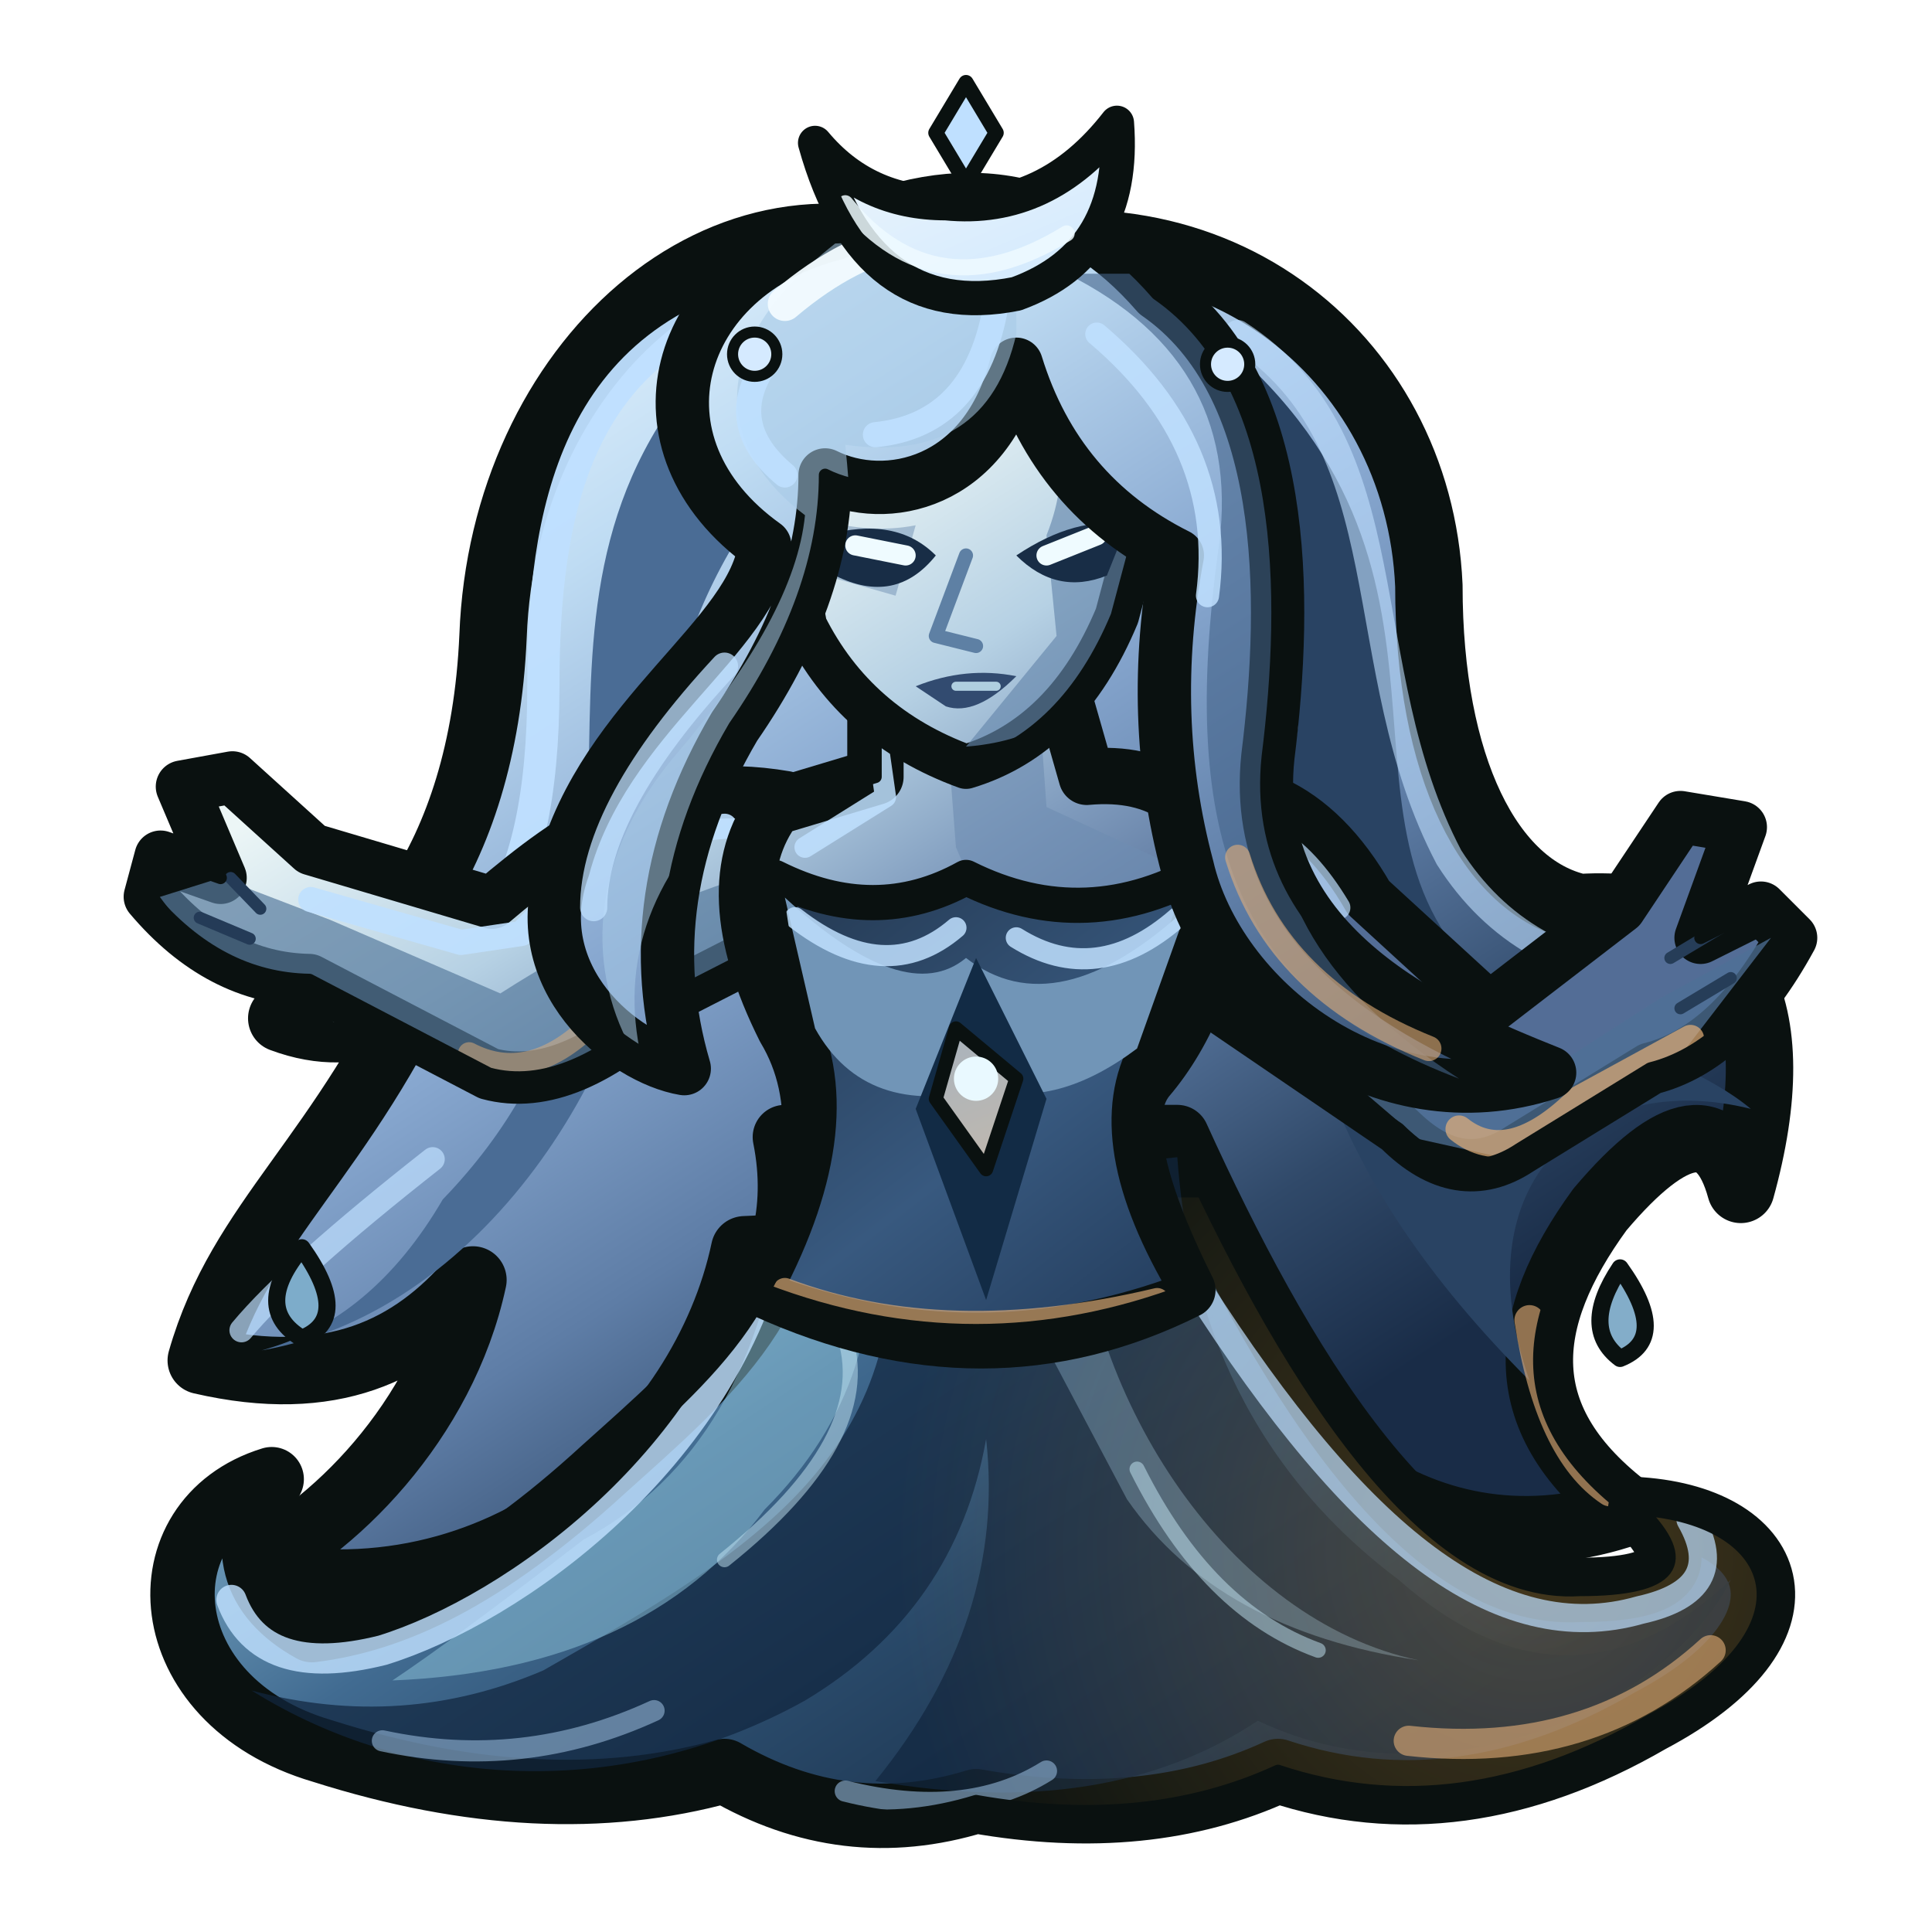
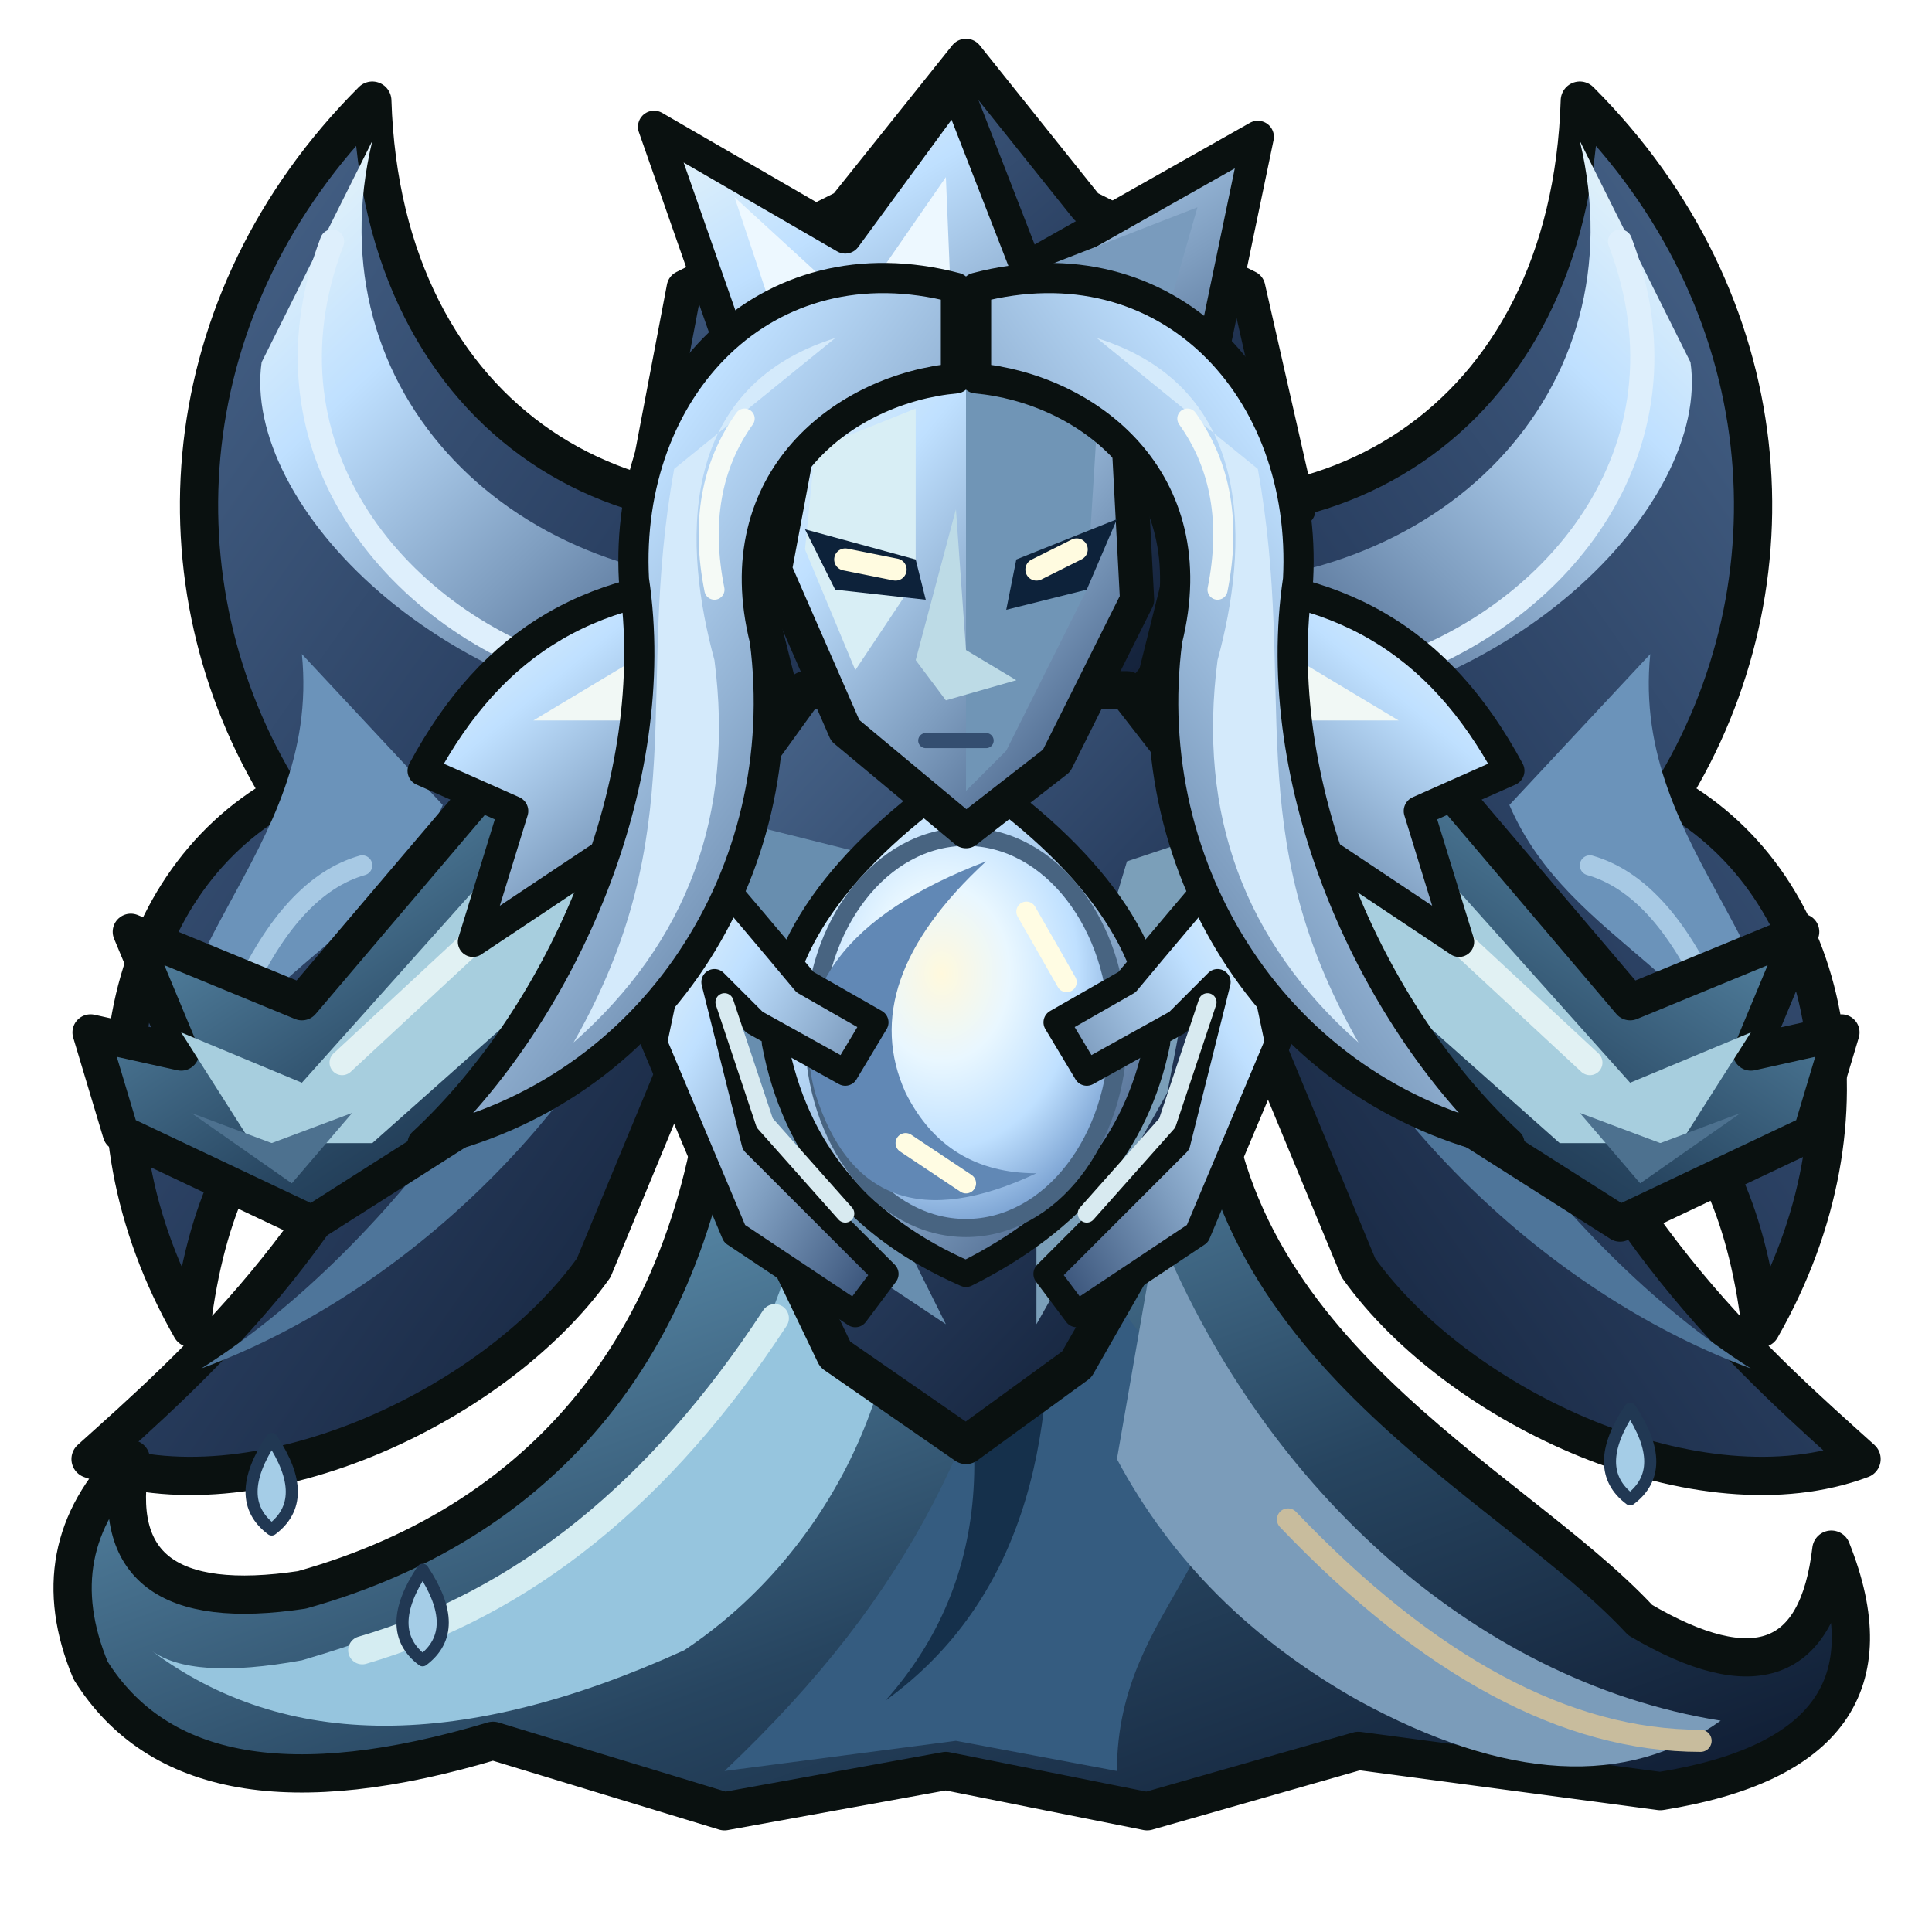
<svg xmlns="http://www.w3.org/2000/svg" viewBox="0 0 192 192" width="192" height="192">
  <defs>
-     <linearGradient id="boss_lakemother_1-hair" gradientUnits="userSpaceOnUse" x1="53" y1="24" x2="130" y2="143">
-       <stop offset="0" stop-color="#eaf6ff" stop-opacity="1" />
-       <stop offset="0.21" stop-color="#bfdcf3" stop-opacity="1" />
-       <stop offset="0.45" stop-color="#88a8d0" stop-opacity="1" />
-       <stop offset="0.66" stop-color="#5e7da6" stop-opacity="1" />
-       <stop offset="0.85" stop-color="#304969" stop-opacity="1" />
-       <stop offset="1" stop-color="#192c47" stop-opacity="1" />
+     <linearGradient id="boss_lakemother_1-silver" x1="0" y1="0" x2="0.85" y2="1">
+       <stop offset="0" stop-color="#f0f9f7" />
+       <stop offset="0.333" stop-color="#bfe0ff" />
+       <stop offset="0.667" stop-color="#7f9ec0" />
+       <stop offset="1" stop-color="#3b557b" />
    </linearGradient>
-     <linearGradient id="boss_lakemother_1-lock" gradientUnits="userSpaceOnUse" x1="42" y1="42" x2="153" y2="139">
-       <stop offset="0" stop-color="#dcedfa" stop-opacity="1" />
-       <stop offset="0.27" stop-color="#a8c8e7" stop-opacity="1" />
-       <stop offset="0.54" stop-color="#6f8fb8" stop-opacity="1" />
-       <stop offset="0.8" stop-color="#3c577c" stop-opacity="1" />
-       <stop offset="1" stop-color="#263c59" stop-opacity="1" />
+     <linearGradient id="boss_lakemother_1-water" x1="0" y1="0" x2="0.85" y2="1">
+       <stop offset="0" stop-color="#9ac5d7" />
+       <stop offset="0.333" stop-color="#517f9d" />
+       <stop offset="0.667" stop-color="#274560" />
+       <stop offset="1" stop-color="#111f36" />
    </linearGradient>
-     <linearGradient id="boss_lakemother_1-water" gradientUnits="userSpaceOnUse" x1="65" y1="79" x2="132" y2="180">
-       <stop offset="0" stop-color="#b7dce9" stop-opacity="1" />
-       <stop offset="0.24" stop-color="#7dacc7" stop-opacity="1" />
-       <stop offset="0.47" stop-color="#416b91" stop-opacity="1" />
-       <stop offset="0.68" stop-color="#294969" stop-opacity="1" />
-       <stop offset="1" stop-color="#15283f" stop-opacity="1" />
+     <linearGradient id="boss_lakemother_1-deep" x1="0" y1="0" x2="0.85" y2="1">
+       <stop offset="0" stop-color="#4d6b91" />
+       <stop offset="0.5" stop-color="#2b4163" />
+       <stop offset="1" stop-color="#101d34" />
    </linearGradient>
-     <linearGradient id="boss_lakemother_1-skin" gradientUnits="userSpaceOnUse" x1="79" y1="48" x2="112" y2="99">
-       <stop offset="0" stop-color="#ecf6f6" stop-opacity="1" />
-       <stop offset="0.4" stop-color="#b6d1e4" stop-opacity="1" />
-       <stop offset="0.7" stop-color="#7f9bbd" stop-opacity="1" />
-       <stop offset="1" stop-color="#536d96" stop-opacity="1" />
+     <radialGradient id="boss_lakemother_1-moon" cx="42%" cy="35%" r="67%">
+       <stop offset="0" stop-color="#fff9dd" />
+       <stop offset="0.333" stop-color="#e9f7ff" />
+       <stop offset="0.667" stop-color="#bfe0ff" />
+       <stop offset="1" stop-color="#759dce" />
+     </radialGradient>
+     <linearGradient id="boss_lakemother_1-gold" x1="0" y1="0" x2="0.85" y2="1">
+       <stop offset="0" stop-color="#edd9a7" />
+       <stop offset="0.5" stop-color="#aa9a77" />
+       <stop offset="1" stop-color="#566c79" />
    </linearGradient>
-     <linearGradient id="boss_lakemother_1-cloth" gradientUnits="userSpaceOnUse" x1="80" y1="87" x2="120" y2="139">
-       <stop offset="0" stop-color="#243952" stop-opacity="1" />
-       <stop offset="0.5" stop-color="#38597f" stop-opacity="1" />
-       <stop offset="1" stop-color="#1d3452" stop-opacity="1" />
-     </linearGradient>
-     <linearGradient id="boss_lakemother_1-silver" gradientUnits="userSpaceOnUse" x1="77" y1="11" x2="119" y2="111">
-       <stop offset="0" stop-color="#f4f9fb" stop-opacity="1" />
-       <stop offset="0.4" stop-color="#bfe0ff" stop-opacity="1" />
-       <stop offset="0.7" stop-color="#8faecc" stop-opacity="1" />
-       <stop offset="1" stop-color="#c4b9ac" stop-opacity="1" />
-     </linearGradient>
-     <radialGradient id="boss_lakemother_1-warm" gradientUnits="userSpaceOnUse" cx="152" cy="154" r="63">
-       <stop offset="0" stop-color="#ffb547" stop-opacity="0.24" />
-       <stop offset="1" stop-color="#ffb547" stop-opacity="0" />
-     </radialGradient>
-     <clipPath id="boss_lakemother_1-cut0">
-       <path d="M94 27 C72 17 50 37 49 64 C48 87 37 98 28 102 C36 105 42 101 43 96 C34 116 24 122 20 136 C33 139 41 135 47 128 C44 142 33 153 24 157 C50 163 70 144 74 125 L119 123 C124 144 142 158 162 151 C150 142 151 132 159 121 Q170 108 173 119 C178 101 173 90 157 91 C148 89 142 77 142 59 C141 36 120 19 94 27Z" fill="none" />
-     </clipPath>
-     <clipPath id="boss_lakemother_1-cut1">
-       <path d="M78 113 C81 128 70 137 60 146 C48 157 39 161 31 162 Q22 157 27 147 C14 151 15 169 32 174 Q54 181 72 176 Q84 183 97 179 Q114 182 127 176 Q145 182 164 171 C181 162 177 151 163 150 Q171 158 157 158 C141 159 127 135 117 113Z" fill="none" />
-     </clipPath>
-     <clipPath id="boss_lakemother_1-cut2">
-       <path d="M78 80 C65 78 57 84 49 91 L31 86 L23 79 L18 80 L22 89 L16 87 L15 91 Q22 99 31 99 L49 108 Q57 110 67 100 L82 92Z" fill="none" />
-     </clipPath>
-     <clipPath id="boss_lakemother_1-cut3">
-       <path d="M114 80 Q128 76 136 90 L148 101 L161 91 L167 82 L173 83 L169 94 L175 91 L178 94 Q172 105 164 107 L151 115 Q145 119 139 113 L117 98Z" fill="none" />
-     </clipPath>
-     <clipPath id="boss_lakemother_1-cut4">
-       <path d="M87 65 L104 64 L108 78 Q119 77 122 88 Q120 101 114 108 Q110 113 118 129 Q98 139 76 129 Q84 113 78 103 Q71 89 77 81 L87 78Z" fill="none" />
-     </clipPath>
-     <clipPath id="boss_lakemother_1-cut5">
-       <path d="M77 88 Q87 93 96 88 Q108 94 120 87 L114 105 Q109 114 118 129 Q97 137 76 129 Q85 112 79 101Z" fill="none" />
-     </clipPath>
-     <clipPath id="boss_lakemother_1-cut6">
-       <path d="M77 47 C76 35 86 30 96 31 Q112 32 115 47 L111 62 Q106 74 96 77 Q85 73 80 63Z" fill="none" />
-     </clipPath>
-     <clipPath id="boss_lakemother_1-cut7">
-       <path d="M76 55 C62 45 67 28 83 24 Q102 15 115 30 C128 39 128 60 126 76 C124 95 143 103 154 107.4 C137 113 121 100 118 87 Q114 72 117 56 Q105 50 101 37 C98 49 88 51 82 48 Q82 60 73 73 Q63 90 68 107 C62 106 52 98 56 87 C60 72 75 64 76 55Z" fill="none" />
-     </clipPath>
-     <clipPath id="boss_lakemother_1-cut8">
-       <path d="M81 15 Q86 21 94 21 Q104 22 111 13 Q112 26 101 30 Q86 33 81 15Z" fill="none" />
-     </clipPath>
  </defs>
-   <g transform="translate(0 -0.8)">
-     <path d="M94 27 C72 17 50 37 49 64 C48 87 37 98 28 102 C36 105 42 101 43 96 C34 116 24 122 20 136 C33 139 41 135 47 128 C44 142 33 153 24 157 C50 163 70 144 74 125 L119 123 C124 144 142 158 162 151 C150 142 151 132 159 121 Q170 108 173 119 C178 101 173 90 157 91 C148 89 142 77 142 59 C141 36 120 19 94 27Z" fill="url(#boss_lakemother_1-hair)" stroke="#0a1110" stroke-width="6.7" stroke-linecap="round" stroke-linejoin="round" />
-     <g clip-path="url(#boss_lakemother_1-cut0)">
-       <path d="M70 37 C47 63 71 92 44 120 Q37 132 26 135 C49 131 64 105 65 86 Q65 57 86 40Z" fill="#4a6c95" />
-       <path d="M125 38 C149 62 128 88 153 102 Q168 106 174 111 C158 107 145 118 152 138 C132 118 125 98 129 73Z" fill="#294363" />
-       <path d="M78 30 C57 34 54 52 54 69 C54 91 47 99 34 101" fill="none" stroke="#bfe0ff" stroke-width="3.2" stroke-linecap="round" stroke-linejoin="round" opacity="0.95" />
-       <path d="M43 116 Q29 127 24 133" fill="none" stroke="#bfe0ff" stroke-width="2.4" stroke-linecap="round" stroke-linejoin="round" opacity="0.7" />
-       <path d="M123 34 C140 45 134 67 144 86 Q151 97 165 98" fill="none" stroke="#bfe0ff" stroke-width="2.8" stroke-linecap="round" stroke-linejoin="round" opacity="0.6" />
-       <path d="M152 132 Q154 145 160 149" fill="none" stroke="#e4af78" stroke-width="3" stroke-linecap="round" stroke-linejoin="round" opacity="0.62" />
+   <g stroke-linecap="round" stroke-linejoin="round">
+     <g transform="translate(1 0)">
+       <path d="M89 48 C62 57 37 42 36 10 C16 30 14 58 27 79 C11 88 6 111 18 132 C21 107 34 105 42 99 C33 123 18 136 8 145 C24 151 48 140 58 126 L75 85Z" fill="url(#boss_lakemother_1-deep)" stroke="#0a1110" stroke-width="3.8" />
+       <path d="M36 14 C30 39 50 59 77 58 L71 72 C43 71 23 50 25 36Z" fill="url(#boss_lakemother_1-silver)" />
+       <path d="M29 65 C31 85 12 95 16 114 C21 97 37 94 43 80Z" fill="#6b93ba" />
+       <path d="M32 24 C24 45 39 62 56 67" fill="none" stroke="#deeffc" stroke-width="2.4" />
+       <path d="M23 99 Q28 88 35 86" fill="none" stroke="#a7c9e4" stroke-width="2" />
+       <path d="M61 75 C57 98 38 124 19 136 C38 129 57 112 66 90Z" fill="#4e759a" />
    </g>
-     <path d="M94 27 C72 17 50 37 49 64 C48 87 37 98 28 102 C36 105 42 101 43 96 C34 116 24 122 20 136 C33 139 41 135 47 128 C44 142 33 153 24 157 C50 163 70 144 74 125 L119 123 C124 144 142 158 162 151 C150 142 151 132 159 121 Q170 108 173 119 C178 101 173 90 157 91 C148 89 142 77 142 59 C141 36 120 19 94 27Z" fill="none" stroke="#0a1110" stroke-width="1.25" stroke-linecap="round" stroke-linejoin="round" />
+     <g transform="translate(192 0) scale(-1 1) translate(-1 0)">
+       <path d="M89 48 C62 57 37 42 36 10 C16 30 14 58 27 79 C11 88 6 111 18 132 C21 107 34 105 42 99 C33 123 18 136 8 145 C24 151 48 140 58 126 L75 85Z" fill="url(#boss_lakemother_1-deep)" stroke="#0a1110" stroke-width="3.8" />
+       <path d="M36 14 C30 39 50 59 77 58 L71 72 C43 71 23 50 25 36Z" fill="url(#boss_lakemother_1-silver)" />
+       <path d="M29 65 C31 85 12 95 16 114 C21 97 37 94 43 80Z" fill="#6b93ba" />
+       <path d="M32 24 C24 45 39 62 56 67" fill="none" stroke="#deeffc" stroke-width="2.4" />
+       <path d="M23 99 Q28 88 35 86" fill="none" stroke="#a7c9e4" stroke-width="2" />
+       <path d="M61 75 C57 98 38 124 19 136 C38 129 57 112 66 90Z" fill="#4e759a" />
+     </g>
+     <path d="M72 103 L120 103 C120 134 150 147 163 161 Q180 171 182 154 Q190 174 165 178 L135 174 114 180 94 176 72 180 49 173 Q19 182 9 166 Q4 154 13 145 Q10 161 30 158 C55 151 70 132 72 103Z" fill="url(#boss_lakemother_1-water)" stroke="#0a1110" stroke-width="3.8" />
+     <path d="M80 115 C79 143 54 158 30 165 Q19 167 15 164 Q35 179 68 164 C83 154 91 136 89 120Z" fill="#96c5de" />
+     <path d="M103 119 C98 142 91 158 72 176 L95 173 111 176 C111 159 126 154 119 140Z" fill="#355c80" />
+     <path d="M115 122 C125 147 146 167 171 171 Q157 181 135 169 Q119 160 111 145Z" fill="#7b9cba" />
+     <path d="M91 121 Q104 151 88 169 Q106 156 104 126Z" fill="#15304b" />
+     <path d="M77 131 Q60 157 36 164" fill="none" stroke="#d5edf2" stroke-width="2.8" />
+     <path d="M128 151 Q149 173 169 173" fill="none" stroke="#c8bc9d" stroke-width="2.2" />
+     <g transform="translate(0 -1.4)">
+       <path d="M64 51 L68 30 84 22 96 7 108 22 124 30 129 52 112 72 78 71Z" fill="url(#boss_lakemother_1-deep)" stroke="#0a1110" stroke-width="3.5" />
+       <path d="M72 34 L65 14 84 25 95 10 102 28 125 15 120 39 95 53Z" fill="url(#boss_lakemother_1-silver)" stroke="#0a1110" stroke-width="3.2" />
+       <path d="M73 21 L85 32 94 19 95 43 78 36Z" fill="#edf8ff" />
+       <path d="M101 29 L119 22 115 36 100 43Z" fill="#799bbd" />
+       <g>
+         <path d="M76 71 Q57 63 47 81 L30 101 13 94 18 106 9 104 12 114 31 123 53 109 69 96 80 87Z" fill="url(#boss_lakemother_1-water)" stroke="#0a1110" stroke-width="3.6" />
+         <path d="M68 75 Q55 73 47 90 L30 109 18 104 25 115 37 115 55 99 72 89Z" fill="#a7cede" />
+         <path d="M59 79 L48 94 34 107" fill="none" stroke="#e1f1f3" stroke-width="2.5" />
+         <path d="M19 112 L27 115 35 112 29 119Z" fill="#4d718f" />
+         <path d="M75 59 C59 59 49 65 42 78 L51 82 47 95 65 83 79 75Z" fill="url(#boss_lakemother_1-silver)" stroke="#0a1110" stroke-width="3" />
+         <path d="M68 64 L53 73 62 73 72 70Z" fill="#f1f8f5" />
+       </g>
+       <g transform="translate(192 0) scale(-1 1)">
+         <path d="M76 71 Q57 63 47 81 L30 101 13 94 18 106 9 104 12 114 31 123 53 109 69 96 80 87Z" fill="url(#boss_lakemother_1-water)" stroke="#0a1110" stroke-width="3.6" />
+         <path d="M68 75 Q55 73 47 90 L30 109 18 104 25 115 37 115 55 99 72 89Z" fill="#a7cede" />
+         <path d="M59 79 L48 94 34 107" fill="none" stroke="#e1f1f3" stroke-width="2.5" />
+         <path d="M19 112 L27 115 35 112 29 119Z" fill="#4d718f" />
+         <path d="M75 59 C59 59 49 65 42 78 L51 82 47 95 65 83 79 75Z" fill="url(#boss_lakemother_1-silver)" stroke="#0a1110" stroke-width="3" />
+         <path d="M68 64 L53 73 62 73 72 70Z" fill="#f1f8f5" />
+       </g>
+       <path d="M80 70 L112 70 126 88 119 116 107 137 96 145 83 136 71 111 67 88Z" fill="url(#boss_lakemother_1-deep)" stroke="#0a1110" stroke-width="3.8" />
+       <path d="M73 83 L85 86 83 111 94 133 79 123 72 106Z" fill="#688eaf" />
+       <path d="M112 87 L121 84 116 110 103 133 103 117Z" fill="#7b9fb9" />
+       <path d="M96 78 Q115 91 115 105 Q112 120 96 128 Q80 121 77 105 Q77 91 96 78Z" fill="url(#boss_lakemother_1-silver)" stroke="#0a1110" stroke-width="2.6" />
+       <ellipse cx="96" cy="104" rx="15.12" ry="19.44" fill="url(#boss_lakemother_1-moon)" stroke="#486481" stroke-width="1.8" />
+       <path d="M98 87 Q85 99 90 110 Q94 118 103 118 Q86 126 81 110 Q77 95 98 87Z" fill="#6188b5" />
+       <path d="M102 92 L106 99 M90 115 L96 119" fill="none" stroke="#fffce3" stroke-width="2" />
+       <g>
+         <path d="M69 86 Q75 93 80 99 L87 103 84 108 75 103 71 99 75 115 88 128 85 132 73 124 65 105Z" fill="url(#boss_lakemother_1-silver)" stroke="#0a1110" stroke-width="2.6" />
+         <path d="M72 101 L76 113 84 122" fill="none" stroke="#d8eaf0" stroke-width="1.8" />
+       </g>
+       <g transform="translate(192 0) scale(-1 1)">
+         <path d="M69 86 Q75 93 80 99 L87 103 84 108 75 103 71 99 75 115 88 128 85 132 73 124 65 105Z" fill="url(#boss_lakemother_1-silver)" stroke="#0a1110" stroke-width="2.6" />
+         <path d="M72 101 L76 113 84 122" fill="none" stroke="#d8eaf0" stroke-width="1.8" />
+       </g>
+       <path d="M80 42 L95 33 112 42 113 61 105 77 96 84 84 74 77 58Z" fill="url(#boss_lakemother_1-silver)" stroke="#0a1110" stroke-width="3.4" />
+       <path d="M96 38 L109 44 108 60 100 76 96 80Z" fill="#7095b6" />
+       <path d="M81 46 L91 42 91 59 85 68 80 56Z" fill="#d8eef5" />
+       <path d="M80 54 L91 57 92 61 83 60Z" fill="#0d223a" />
+       <path d="M101 57 L111 53 108 60 100 62Z" fill="#0d223a" />
+       <path d="M84 57 L89 58 M103 58 L107 56" fill="none" stroke="#fffbe0" stroke-width="2.2" />
+       <path d="M95 52 L96 66 101 69 94 71 91 67Z" fill="#bddbe6" />
+       <path d="M92 75 L98 75" fill="none" stroke="#344e70" stroke-width="1.5" />
+       <g>
+         <path d="M95 30 C76 25 62 40 63 59 C66 79 56 102 42 115 C65 110 79 88 76 65 C72 49 84 40 95 39Z" fill="url(#boss_lakemother_1-silver)" stroke="#0a1110" stroke-width="3" />
+         <path d="M83 35 C67 40 68 56 71 67 Q74 90 57 105 C69 84 63 70 67 48Z" fill="#d4eafb" />
+         <path d="M74 43 Q69 50 71 60" fill="none" stroke="#f5faf6" stroke-width="2" />
+       </g>
+       <g transform="translate(192 0) scale(-1 1)">
+         <path d="M95 30 C76 25 62 40 63 59 C66 79 56 102 42 115 C65 110 79 88 76 65 C72 49 84 40 95 39Z" fill="url(#boss_lakemother_1-silver)" stroke="#0a1110" stroke-width="3" />
+         <path d="M83 35 C67 40 68 56 71 67 Q74 90 57 105 C69 84 63 70 67 48Z" fill="#d4eafb" />
+         <path d="M74 43 Q69 50 71 60" fill="none" stroke="#f5faf6" stroke-width="2" />
+       </g>
+     </g>
+     <path d="M27 143 q-4 6 0 9 q4 -3 0 -9Z" fill="#a5cde7" stroke="#213853" stroke-width="1.2" />
+     <path d="M162 140 q-4 6 0 9 q4 -3 0 -9Z" fill="#a5cde7" stroke="#213853" stroke-width="1.2" />
+     <path d="M42 156 q-4 6 0 9 q4 -3 0 -9Z" fill="#a5cde7" stroke="#213853" stroke-width="1.2" />
  </g>
-   <path d="M78 113 C81 128 70 137 60 146 C48 157 39 161 31 162 Q22 157 27 147 C14 151 15 169 32 174 Q54 181 72 176 Q84 183 97 179 Q114 182 127 176 Q145 182 164 171 C181 162 177 151 163 150 Q171 158 157 158 C141 159 127 135 117 113Z" fill="url(#boss_lakemother_1-water)" stroke="#0a1110" stroke-width="6.4" stroke-linecap="round" stroke-linejoin="round" />
-   <g clip-path="url(#boss_lakemother_1-cut1)">
-     <path d="M88 118 C92 144 75 154 54 166 Q40 172 25 168 C41 178 62 179 80 169 Q95 160 98 143 Q100 161 87 177 Q110 181 125 171 C144 180 166 169 172 157 Q156 172 139 157 C123 145 118 129 117 115Z" fill="#10253e" opacity="0.72" />
-     <path d="M78 119 Q75 144 58 153 Q45 163 39 167 Q64 166 76 150 Q89 137 86 119Z" fill="#89bed6" opacity="0.55" />
-     <path d="M107 119 C108 139 122 161 141 165 Q121 162 112 149 L103 132Z" fill="#7ca4c3" opacity="0.44" />
-     <rect x="19" y="119" width="163" height="64" fill="url(#boss_lakemother_1-warm)" />
-     <path d="M77 123 C72 145 51 160 38 164 Q26 167 23 159" fill="none" stroke="#bfe0ff" stroke-width="3" stroke-linecap="round" stroke-linejoin="round" opacity="0.82" />
-     <path d="M119 128 C135 153 149 164 163 160 Q172 158 168 151" fill="none" stroke="#bfe0ff" stroke-width="2.8" stroke-linecap="round" stroke-linejoin="round" opacity="0.7" />
-     <path d="M38 173 Q52 176 65 170 M84 178 Q96 181 104 176" fill="none" stroke="#8baccc" stroke-width="2.1" stroke-linecap="round" stroke-linejoin="round" opacity="0.65" />
-     <path d="M140 173 Q158 175 170 164" fill="none" stroke="#e4af78" stroke-width="3" stroke-linecap="round" stroke-linejoin="round" opacity="0.6" />
-     <path d="M72 155 Q87 143 84 133 M113 146 Q120 160 131 164" fill="none" stroke="#c5e8f5" stroke-width="1.5" stroke-linecap="round" stroke-linejoin="round" opacity="0.5" />
-   </g>
-   <path d="M78 113 C81 128 70 137 60 146 C48 157 39 161 31 162 Q22 157 27 147 C14 151 15 169 32 174 Q54 181 72 176 Q84 183 97 179 Q114 182 127 176 Q145 182 164 171 C181 162 177 151 163 150 Q171 158 157 158 C141 159 127 135 117 113Z" fill="none" stroke="#0a1110" stroke-width="1.25" stroke-linecap="round" stroke-linejoin="round" />
-   <g transform="translate(0 -0.8)">
-     <g transform="rotate(1 77 84)">
-       <path d="M78 80 C65 78 57 84 49 91 L31 86 L23 79 L18 80 L22 89 L16 87 L15 91 Q22 99 31 99 L49 108 Q57 110 67 100 L82 92Z" fill="url(#boss_lakemother_1-skin)" stroke="#0a1110" stroke-width="5.2" stroke-linecap="round" stroke-linejoin="round" />
-       <g clip-path="url(#boss_lakemother_1-cut2)">
-         <path d="M22 89 L33 93 L50 100 Q62 92 74 88 L78 93 Q60 112 49 108 L31 99 Q22 99 16 91Z" fill="#597c9e" opacity="0.7" />
-         <path d="M72 83 Q61 84 52 94 L46 95 L31 91" fill="none" stroke="#bfe0ff" stroke-width="2.5" stroke-linecap="round" stroke-linejoin="round" opacity="0.9" />
-         <path d="M23 89 L26 92 M20 93 L25 95" fill="none" stroke="#243b57" stroke-width="1.2" stroke-linecap="round" stroke-linejoin="round" opacity="1" />
-         <path d="M47 106 Q53 109 59 103" fill="none" stroke="#e4af78" stroke-width="2.2" stroke-linecap="round" stroke-linejoin="round" opacity="0.5" />
-       </g>
-       <path d="M78 80 C65 78 57 84 49 91 L31 86 L23 79 L18 80 L22 89 L16 87 L15 91 Q22 99 31 99 L49 108 Q57 110 67 100 L82 92Z" fill="none" stroke="#0a1110" stroke-width="1.25" stroke-linecap="round" stroke-linejoin="round" />
-     </g>
-     <g transform="rotate(0 117 84)">
-       <path d="M114 80 Q128 76 136 90 L148 101 L161 91 L167 82 L173 83 L169 94 L175 91 L178 94 Q172 105 164 107 L151 115 Q145 119 139 113 L117 98Z" fill="url(#boss_lakemother_1-skin)" stroke="#0a1110" stroke-width="5.2" stroke-linecap="round" stroke-linejoin="round" />
-       <g clip-path="url(#boss_lakemother_1-cut3)">
-         <path d="M121 86 Q131 84 139 101 L151 109 L165 100 L176 94 L166 107 L150 116 L141 114 L120 96Z" fill="#4e7096" opacity="0.75" />
-         <path d="M119 83 Q127 81 133 91" fill="none" stroke="#bfe0ff" stroke-width="2.4" stroke-linecap="round" stroke-linejoin="round" opacity="0.7" />
-         <path d="M145 113 Q150 117 157 110 L168 104" fill="none" stroke="#e4af78" stroke-width="2.7" stroke-linecap="round" stroke-linejoin="round" opacity="0.7" />
-         <path d="M166 96 L171 93 M167 101 L172 98" fill="none" stroke="#263d58" stroke-width="1.2" stroke-linecap="round" stroke-linejoin="round" opacity="1" />
-       </g>
-       <path d="M114 80 Q128 76 136 90 L148 101 L161 91 L167 82 L173 83 L169 94 L175 91 L178 94 Q172 105 164 107 L151 115 Q145 119 139 113 L117 98Z" fill="none" stroke="#0a1110" stroke-width="1.25" stroke-linecap="round" stroke-linejoin="round" />
-     </g>
-     <path d="M87 65 L104 64 L108 78 Q119 77 122 88 Q120 101 114 108 Q110 113 118 129 Q98 139 76 129 Q84 113 78 103 Q71 89 77 81 L87 78Z" fill="url(#boss_lakemother_1-skin)" stroke="#0a1110" stroke-width="5.6" stroke-linecap="round" stroke-linejoin="round" />
-     <g clip-path="url(#boss_lakemother_1-cut4)">
-       <path d="M103 67 L104 81 L117 87 L113 107 L118 129 L102 133 Q110 112 101 99 L95 85 L94 72Z" fill="#6e8db1" opacity="0.62" />
-       <path d="M87 73 L88 80 L80 85" fill="none" stroke="#bfe0ff" stroke-width="2.1" stroke-linecap="round" stroke-linejoin="round" opacity="0.85" />
-       <path d="M115 114 L119 128" fill="none" stroke="#e4af78" stroke-width="2.2" stroke-linecap="round" stroke-linejoin="round" opacity="0.5" />
-     </g>
-     <path d="M87 65 L104 64 L108 78 Q119 77 122 88 Q120 101 114 108 Q110 113 118 129 Q98 139 76 129 Q84 113 78 103 Q71 89 77 81 L87 78Z" fill="none" stroke="#0a1110" stroke-width="1.25" stroke-linecap="round" stroke-linejoin="round" />
-     <path d="M77 88 Q87 93 96 88 Q108 94 120 87 L114 105 Q109 114 118 129 Q97 137 76 129 Q85 112 79 101Z" fill="url(#boss_lakemother_1-cloth)" stroke="#0a1110" stroke-width="3.5" stroke-linecap="round" stroke-linejoin="round" />
-     <g clip-path="url(#boss_lakemother_1-cut5)">
-       <path d="M78 90 Q90 101 96 96 Q105 103 118 91 L113 105 Q105 111 98 109 Q86 112 81 103Z" fill="#7195b7" />
-       <path d="M97 96 L104 110 L98 130 L91 111Z" fill="#122b45" />
-       <path d="M79 92 Q88 99 95 93 M101 94 Q109 99 117 92" fill="none" stroke="#bfe0ff" stroke-width="2.1" stroke-linecap="round" stroke-linejoin="round" opacity="0.85" />
-       <path d="M78 129 Q94 135 115 130" fill="none" stroke="#e4af78" stroke-width="2.4" stroke-linecap="round" stroke-linejoin="round" opacity="0.65" />
-       <path d="M95 103 L101 108 L98 117 L93 110Z" fill="url(#boss_lakemother_1-silver)" stroke="#0a1110" stroke-width="1.4" stroke-linecap="round" stroke-linejoin="round" />
-       <circle cx="97" cy="108" r="2.2" fill="#e9f9ff" />
-     </g>
-     <path d="M77 88 Q87 93 96 88 Q108 94 120 87 L114 105 Q109 114 118 129 Q97 137 76 129 Q85 112 79 101Z" fill="none" stroke="#0a1110" stroke-width="1.25" stroke-linecap="round" stroke-linejoin="round" />
-     <path d="M77 47 C76 35 86 30 96 31 Q112 32 115 47 L111 62 Q106 74 96 77 Q85 73 80 63Z" fill="url(#boss_lakemother_1-skin)" stroke="#0a1110" stroke-width="4.4" stroke-linecap="round" stroke-linejoin="round" />
-     <g clip-path="url(#boss_lakemother_1-cut6)">
-       <path d="M101 34 Q108 44 104 54 L105 64 L96 75 Q109 74 112 61 L115 47Z" fill="#6687ac" opacity="0.65" />
-       <path d="M80 52 Q86 54 91 53 L89 60 L82 58Z" fill="#6687ac" opacity="0.45" />
-       <path d="M80 48 Q80 39 89 36" fill="none" stroke="#bfe0ff" stroke-width="2.4" stroke-linecap="round" stroke-linejoin="round" opacity="0.8" />
-       <path d="M82 54 Q89 52 93 56 Q89 61 83 58Z" fill="#182d46" />
-       <path d="M101 56 Q107 52 112 53 L110 58 Q105 60 101 56Z" fill="#182d46" />
-       <path d="M85 55 L90 56 M104 56 L109 54" fill="none" stroke="#effbff" stroke-width="2" stroke-linecap="round" stroke-linejoin="round" opacity="1" />
-       <path d="M96 56 L93 64 L97 65" fill="none" stroke="#5e80a4" stroke-width="1.4" stroke-linecap="round" stroke-linejoin="round" opacity="1" />
-       <path d="M91 69 Q96 67 101 68 Q97 72 94 71Z" fill="#324b70" />
-       <path d="M95 69 L99 69" fill="none" stroke="#bddeec" stroke-width="0.9" stroke-linecap="round" stroke-linejoin="round" opacity="0.9" />
-     </g>
-     <path d="M77 47 C76 35 86 30 96 31 Q112 32 115 47 L111 62 Q106 74 96 77 Q85 73 80 63Z" fill="none" stroke="#0a1110" stroke-width="1.25" stroke-linecap="round" stroke-linejoin="round" />
-     <path d="M76 55 C62 45 67 28 83 24 Q102 15 115 30 C128 39 128 60 126 76 C124 95 143 103 154 107.4 C137 113 121 100 118 87 Q114 72 117 56 Q105 50 101 37 C98 49 88 51 82 48 Q82 60 73 73 Q63 90 68 107 C62 106 52 98 56 87 C60 72 75 64 76 55Z" fill="url(#boss_lakemother_1-hair)" stroke="#0a1110" stroke-width="5.3" stroke-linecap="round" stroke-linejoin="round" />
-     <g clip-path="url(#boss_lakemother_1-cut7)">
-       <path d="M83 25 C69 36 72 46 80 52 Q79 62 67 76 C57 88 59 100 64 107 Q60 92 73 80 C86 68 85 55 84 45 Q98 47 101 34 L101 24Z" fill="#a5c9e5" opacity="0.55" />
-       <path d="M106 28 Q124 37 121 56 C117 86 124 100 145 108 Q125 95 127 78 C130 51 128 34 114 28Z" fill="#426389" opacity="0.6" />
-       <path d="M78 31 Q91 20 103 27" fill="none" stroke="#f2fbff" stroke-width="3.4" stroke-linecap="round" stroke-linejoin="round" opacity="0.95" />
-       <path d="M76 37 Q72 43 78 48 M99 31 Q97 43 87 44" fill="none" stroke="#bfe0ff" stroke-width="2.5" stroke-linecap="round" stroke-linejoin="round" opacity="0.9" />
-       <path d="M72 67 Q59 81 59 91" fill="none" stroke="#bfe0ff" stroke-width="2.7" stroke-linecap="round" stroke-linejoin="round" opacity="0.75" />
-       <path d="M109 34 Q122 45 120 60" fill="none" stroke="#bfe0ff" stroke-width="2.3" stroke-linecap="round" stroke-linejoin="round" opacity="0.85" />
-       <path d="M123 86 Q127 99 142 105" fill="none" stroke="#e4af78" stroke-width="2.5" stroke-linecap="round" stroke-linejoin="round" opacity="0.6" />
-     </g>
-     <path d="M76 55 C62 45 67 28 83 24 Q102 15 115 30 C128 39 128 60 126 76 C124 95 143 103 154 107.4 C137 113 121 100 118 87 Q114 72 117 56 Q105 50 101 37 C98 49 88 51 82 48 Q82 60 73 73 Q63 90 68 107 C62 106 52 98 56 87 C60 72 75 64 76 55Z" fill="none" stroke="#0a1110" stroke-width="1.25" stroke-linecap="round" stroke-linejoin="round" />
-     <path d="M81 15 Q86 21 94 21 Q104 22 111 13 Q112 26 101 30 Q86 33 81 15Z" fill="url(#boss_lakemother_1-silver)" stroke="#0a1110" stroke-width="3.4" stroke-linecap="round" stroke-linejoin="round" />
-     <g clip-path="url(#boss_lakemother_1-cut8)">
-       <path d="M84 21 Q93 32 106 24" fill="none" stroke="#eefaff" stroke-width="1.6" stroke-linecap="round" stroke-linejoin="round" opacity="0.85" />
-     </g>
-     <path d="M81 15 Q86 21 94 21 Q104 22 111 13 Q112 26 101 30 Q86 33 81 15Z" fill="none" stroke="#0a1110" stroke-width="1.25" stroke-linecap="round" stroke-linejoin="round" />
-     <path d="M96 9 L99 14 L96 19 L93 14Z" fill="#bfe0ff" stroke="#0a1110" stroke-width="1.5" stroke-linecap="round" stroke-linejoin="round" />
-     <circle cx="75" cy="36" r="2.2" fill="#d5eaff" stroke="#0a1110" stroke-width="1.1" />
-     <circle cx="122" cy="37" r="2.2" fill="#d5eaff" stroke="#0a1110" stroke-width="1.1" />
-   </g>
-   <path d="M30 124 Q25 130 30 133 Q35 131 30 124Z" fill="#7dacca" stroke="#0a1110" stroke-width="1.7" stroke-linecap="round" stroke-linejoin="round" />
-   <path d="M161 126 Q157 132 161 135 Q166 133 161 126Z" fill="#83adc9" stroke="#0a1110" stroke-width="1.7" stroke-linecap="round" stroke-linejoin="round" />
</svg>
